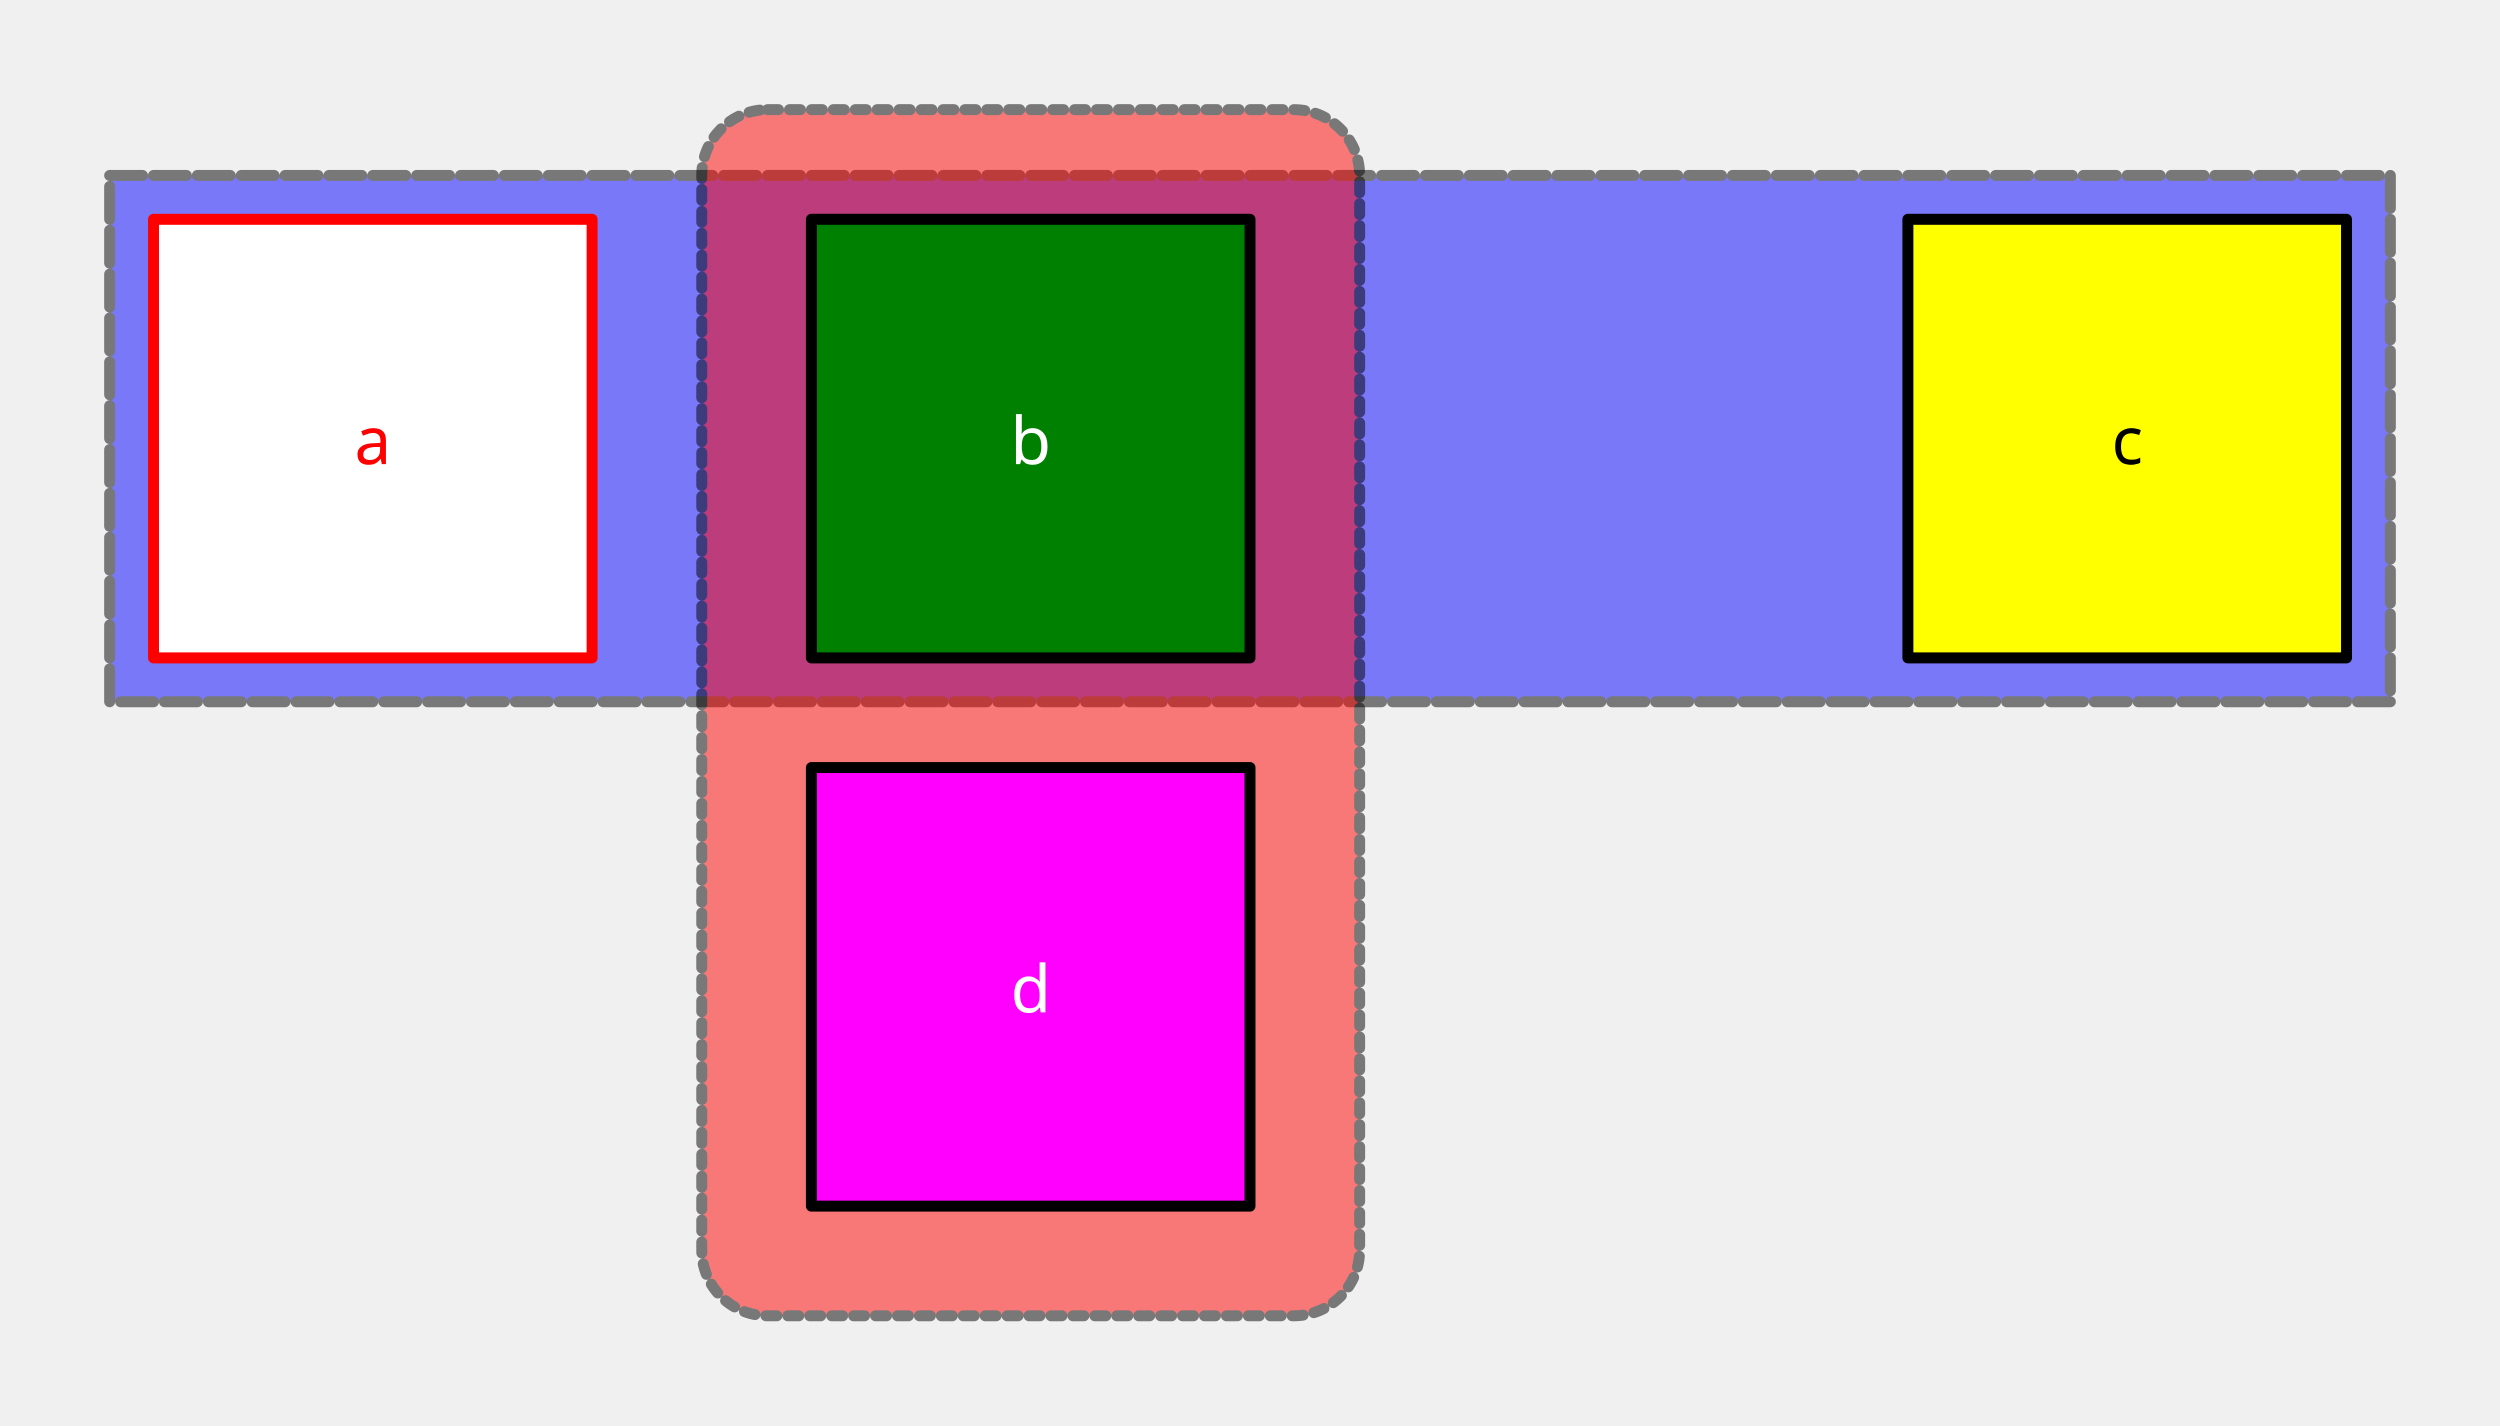
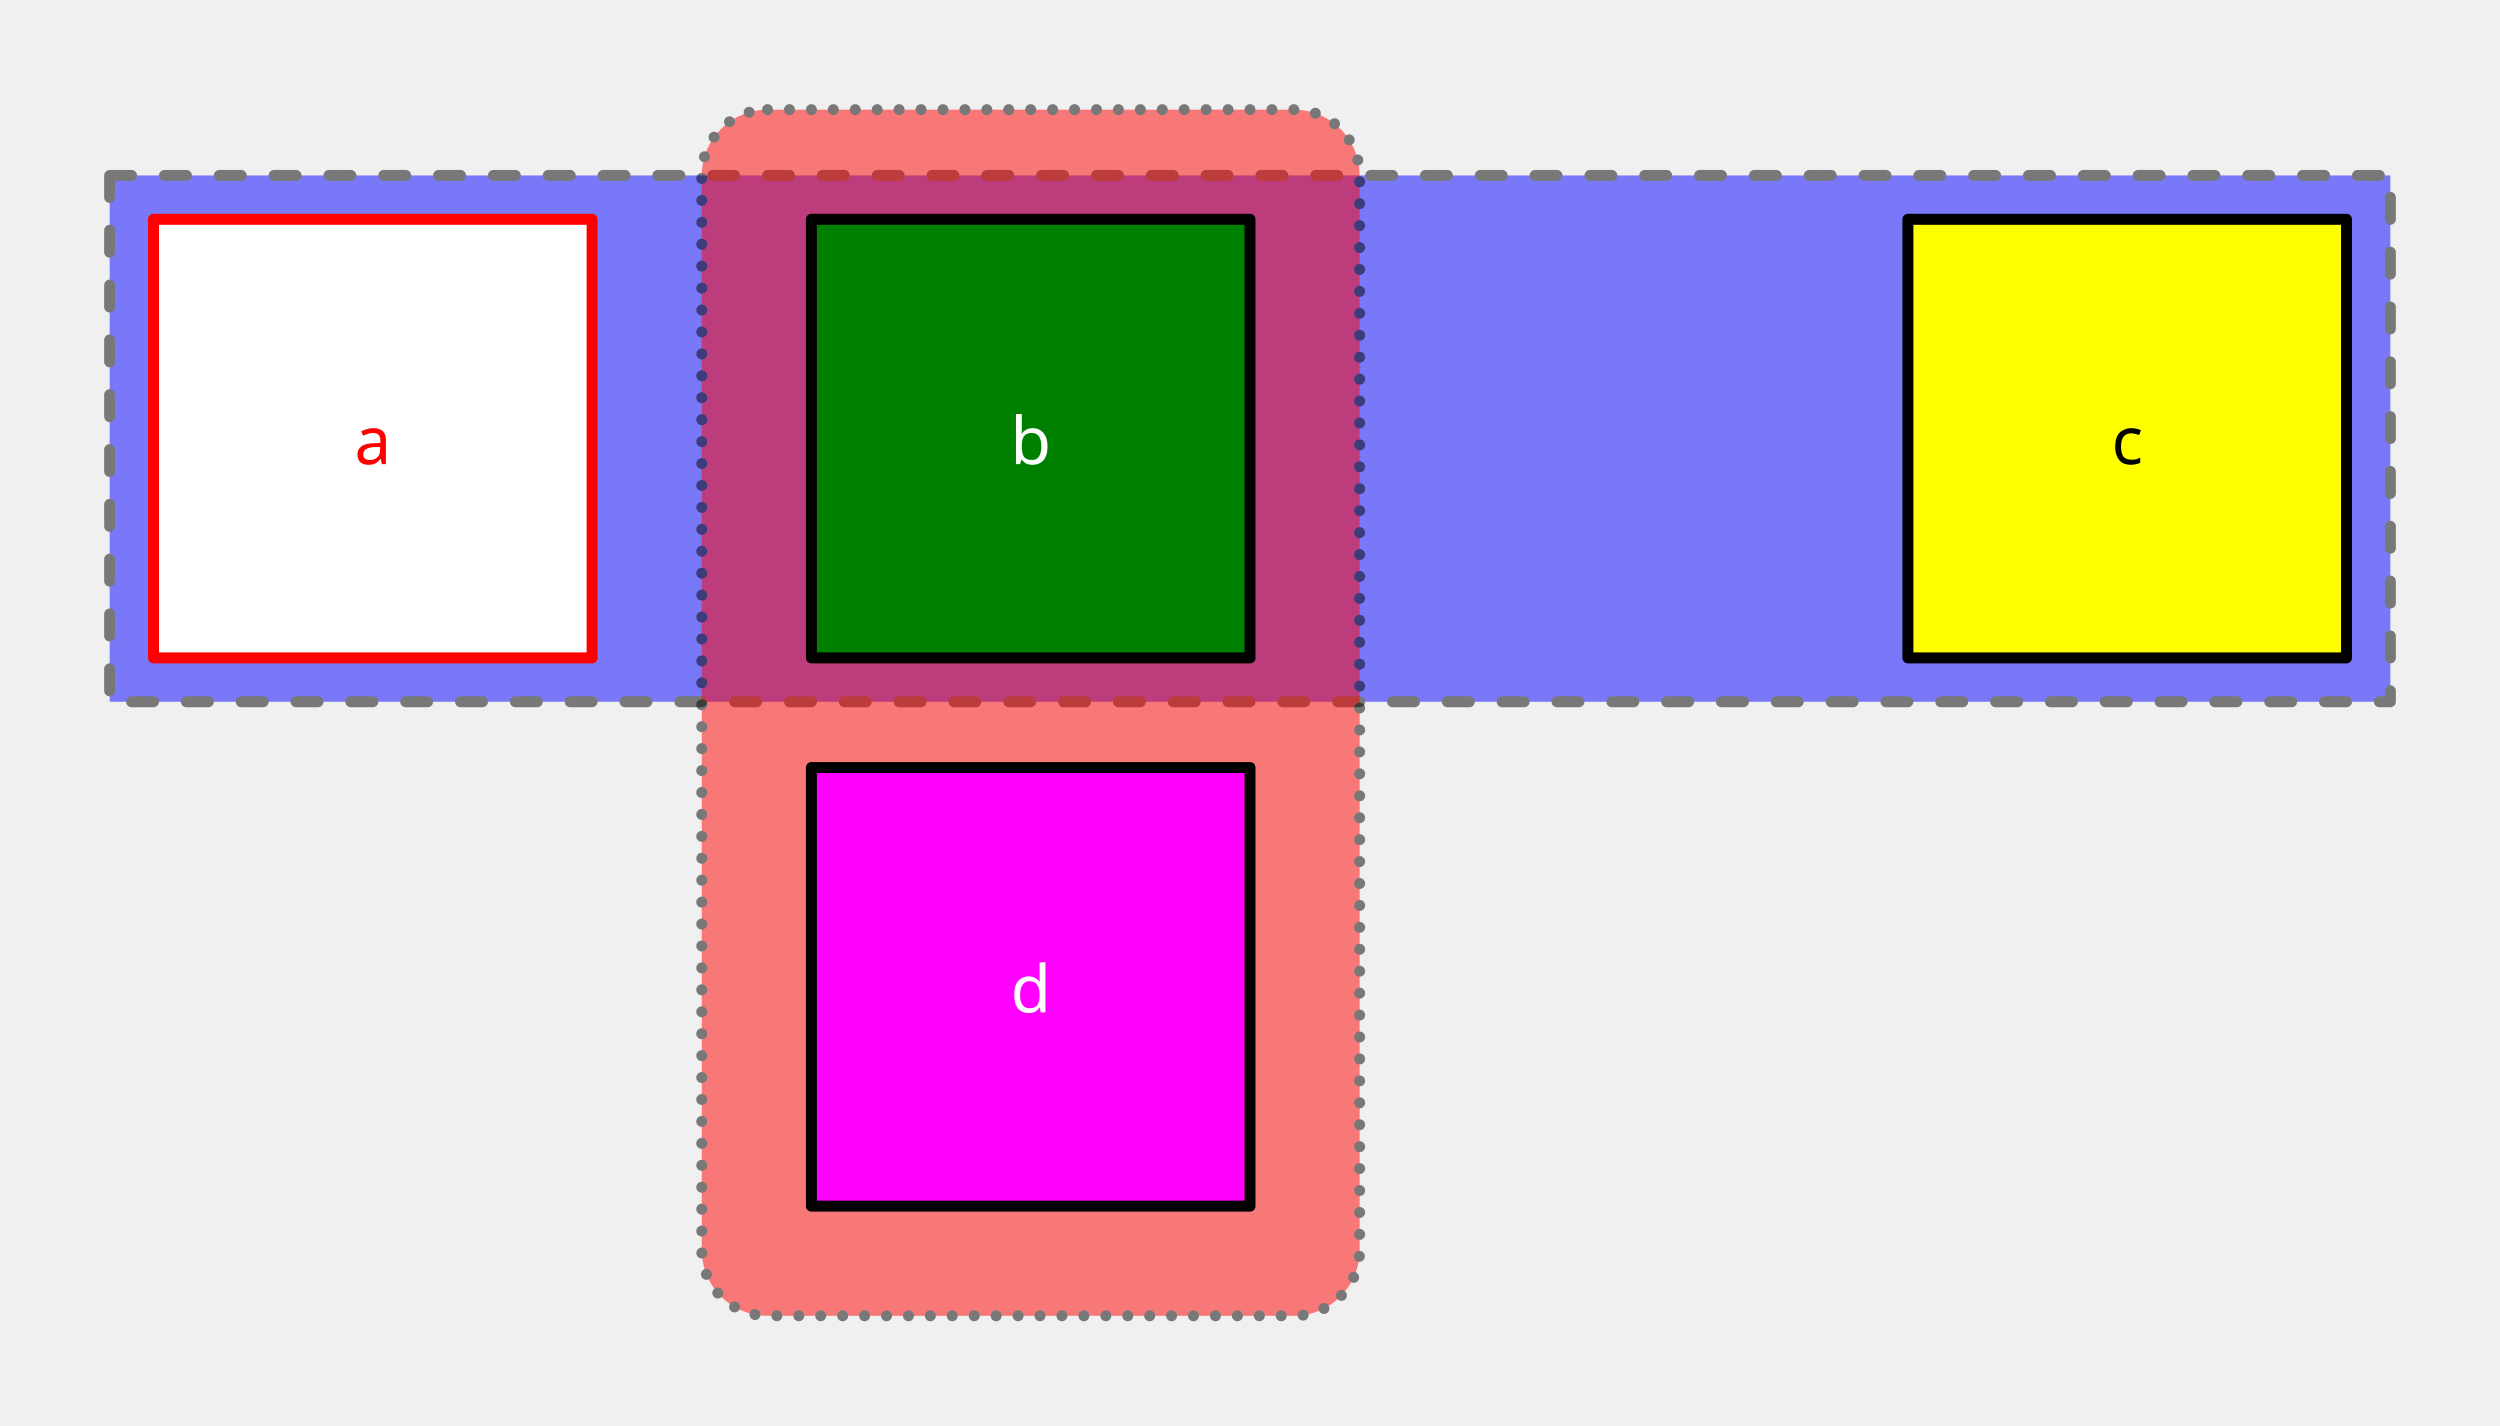
<svg xmlns="http://www.w3.org/2000/svg" version="1.1" width="114mm" height="65mm" viewBox="-7 -10 114 65">
  <style>
  
    svg { background: none; }
    .d-surround { fill: none; }
    svg * { stroke-linecap: round; stroke-linejoin: round; }
    rect, circle, ellipse, polygon { stroke-width: 0.5; fill: white; stroke: black; }
    line, polyline, path { stroke-width: 0.5; fill: none; stroke: black; }
    text, tspan { stroke-width: 0; font-family: sans-serif; font-size: 3px; fill: black; paint-order: stroke; stroke: white; }
    .d-fill-blue { fill: blue; }
    text.d-fill-blue, text.d-fill-blue * { fill: white; stroke: black; }
    .d-fill-green { fill: green; }
    text.d-fill-green, text.d-fill-green * { fill: white; stroke: black; }
    .d-fill-magenta { fill: magenta; }
    text.d-fill-magenta, text.d-fill-magenta * { fill: white; stroke: black; }
    .d-fill-red { fill: red; }
    text.d-fill-red, text.d-fill-red * { fill: white; stroke: black; }
    .d-fill-yellow { fill: yellow; }
    text.d-fill-yellow, text.d-fill-yellow * { fill: black; stroke: white; }
    .d-red { stroke: red; }
    text.d-red, text.d-red * { fill: red; stroke: white; }
    text.d-text, text.d-text * { text-anchor: middle; dominant-baseline: central; }
-     .d-dash { stroke-dasharray: 1.5 0.5; }
-     .d-dot { stroke-dasharray: 0.5 0.5; }
+     .d-dash { stroke-dasharray: 1 1.5; }
+     .d-dot { stroke-dasharray: 0 1; }
  
  </style>
  <rect x="-2" y="-2" width="104" height="24" opacity="0.5" class="d-dash d-fill-blue d-surround" />
  <rect x="25" y="-5" width="30" height="55" rx="3" opacity="0.5" class="d-dot d-fill-red d-surround" />
  <rect id="a" x="0" y="0" width="20" height="20" class="d-red" />
  <text x="10" y="10" class="d-text d-red">a</text>
  <rect id="b" x="30" y="0" width="20" height="20" class="d-fill-green" />
  <text x="40" y="10" class="d-text d-fill-green">b</text>
  <rect id="c" x="80" y="0" width="20" height="20" class="d-fill-yellow" />
  <text x="90" y="10" class="d-text d-fill-yellow">c</text>
  <rect id="d" x="30" y="25" width="20" height="20" class="d-fill-magenta" />
  <text x="40" y="35" class="d-text d-fill-magenta">d</text>
</svg>
